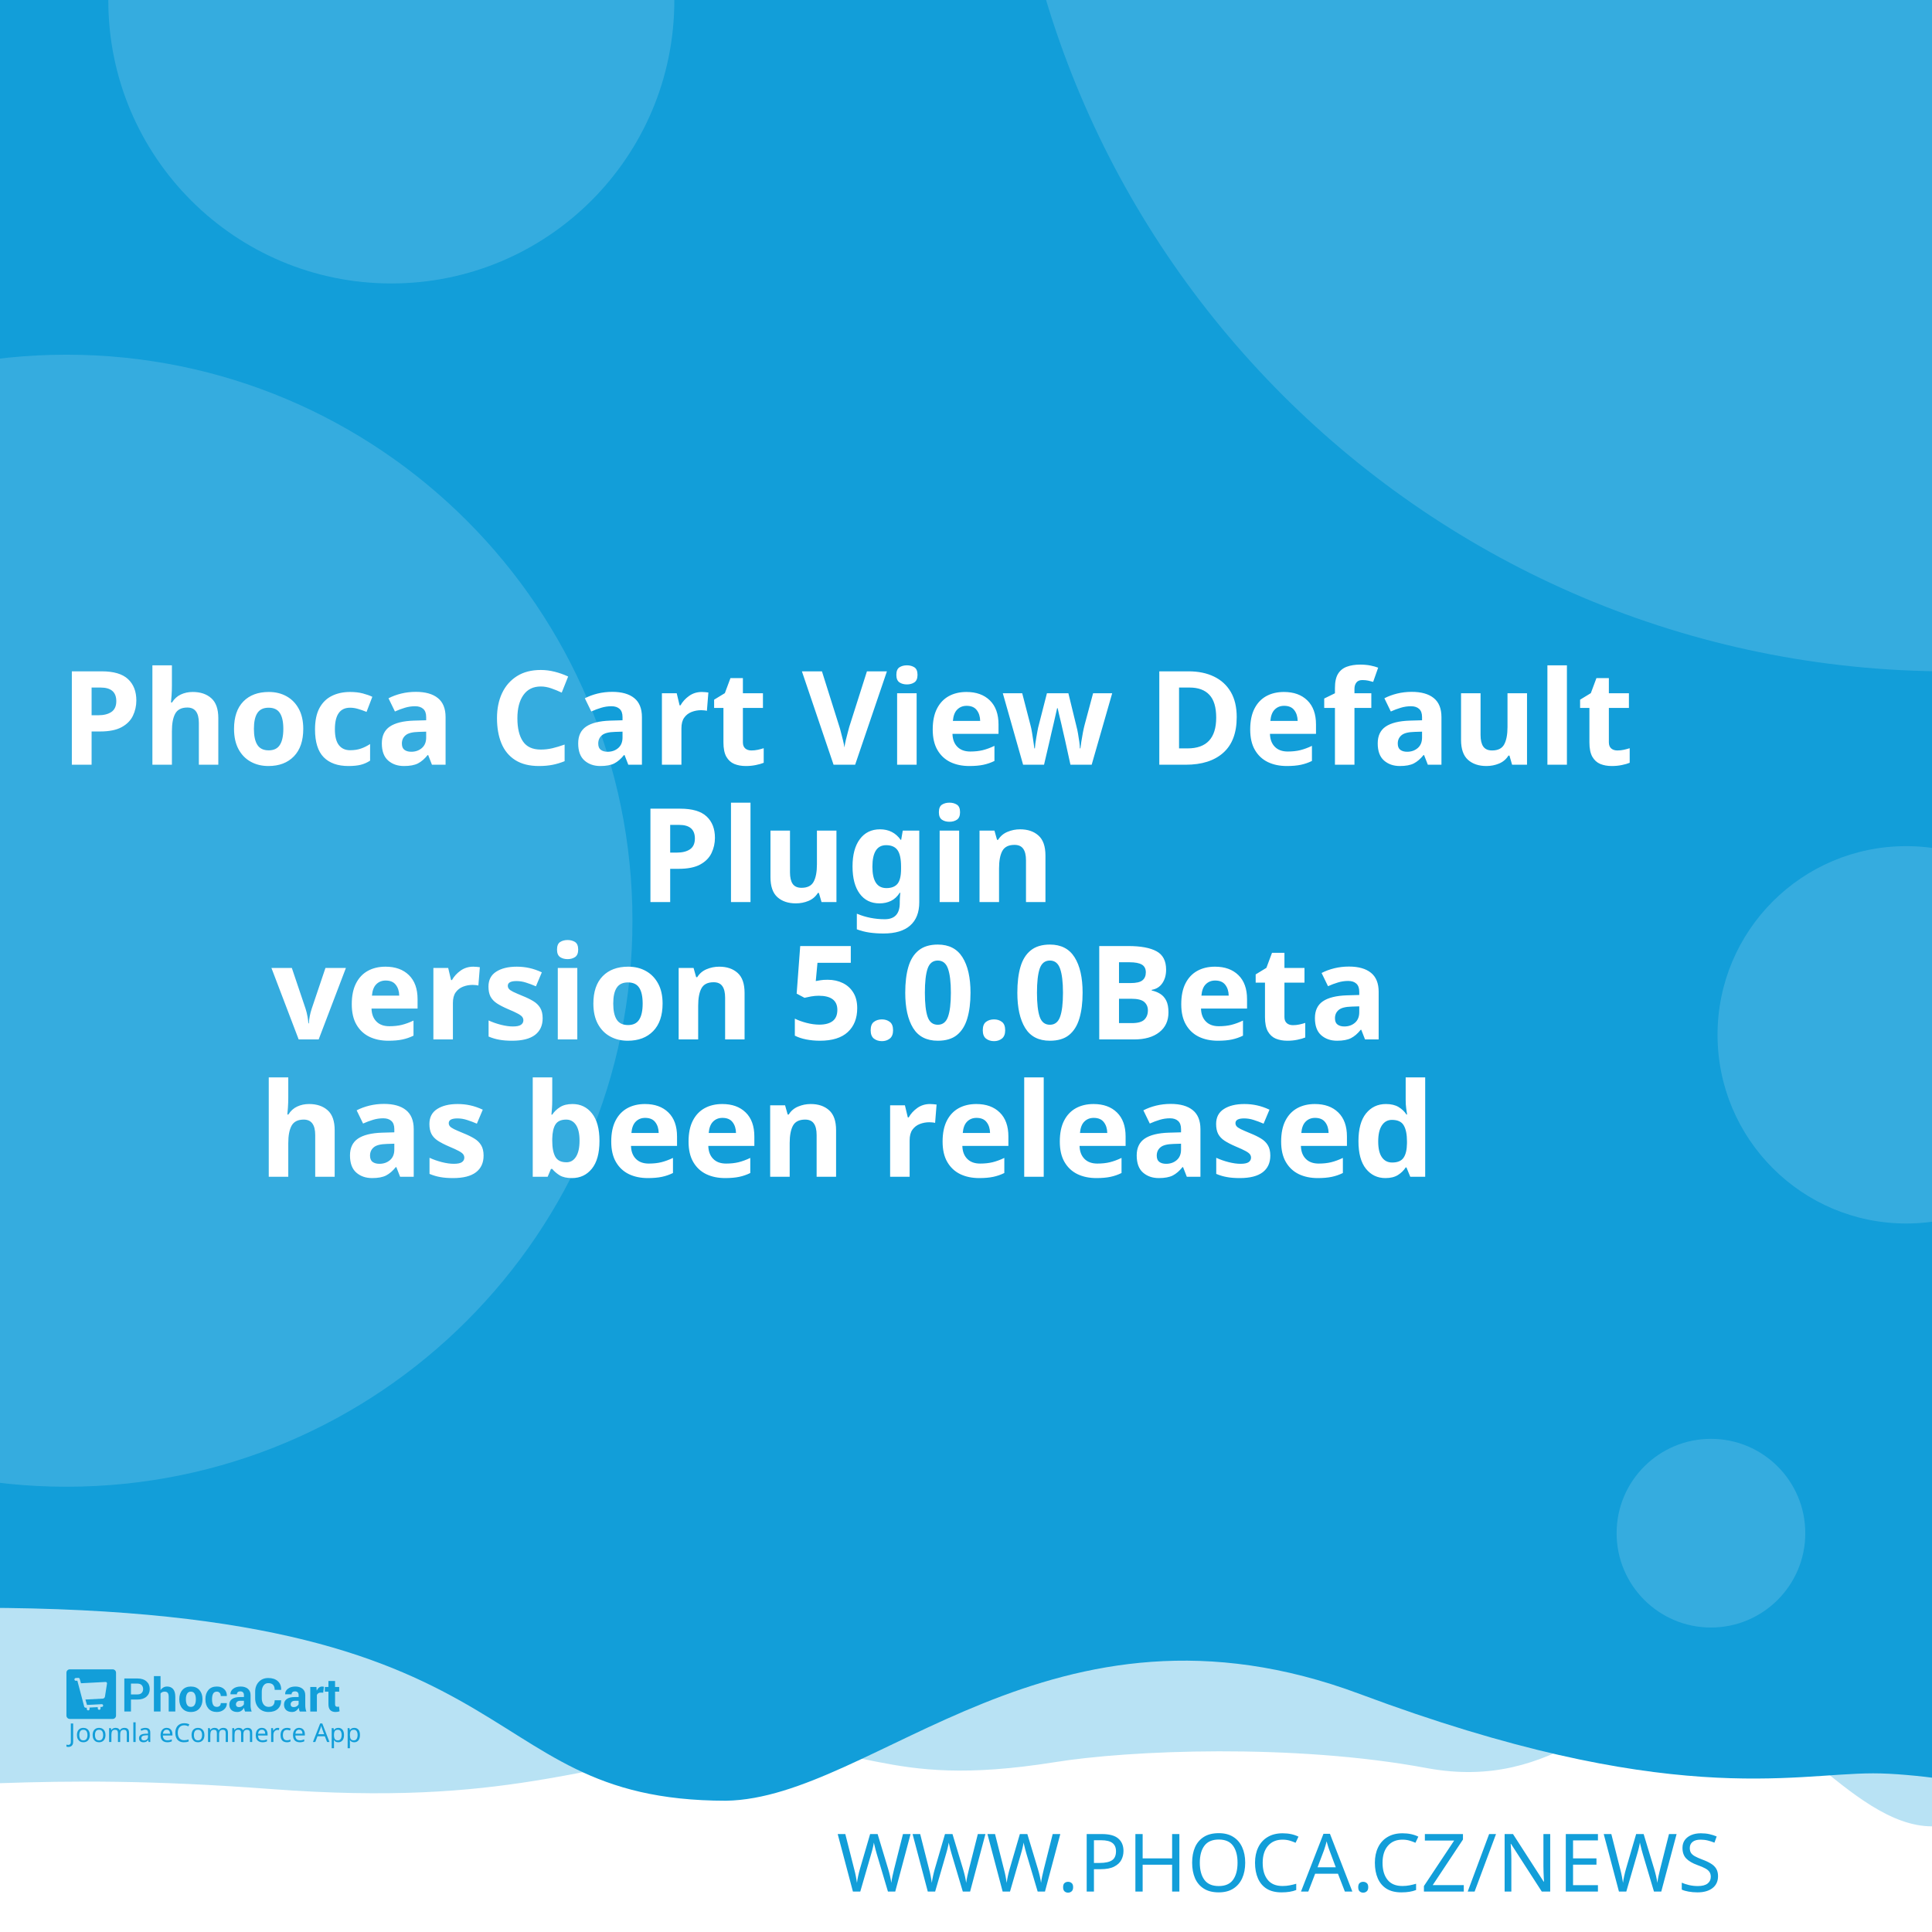
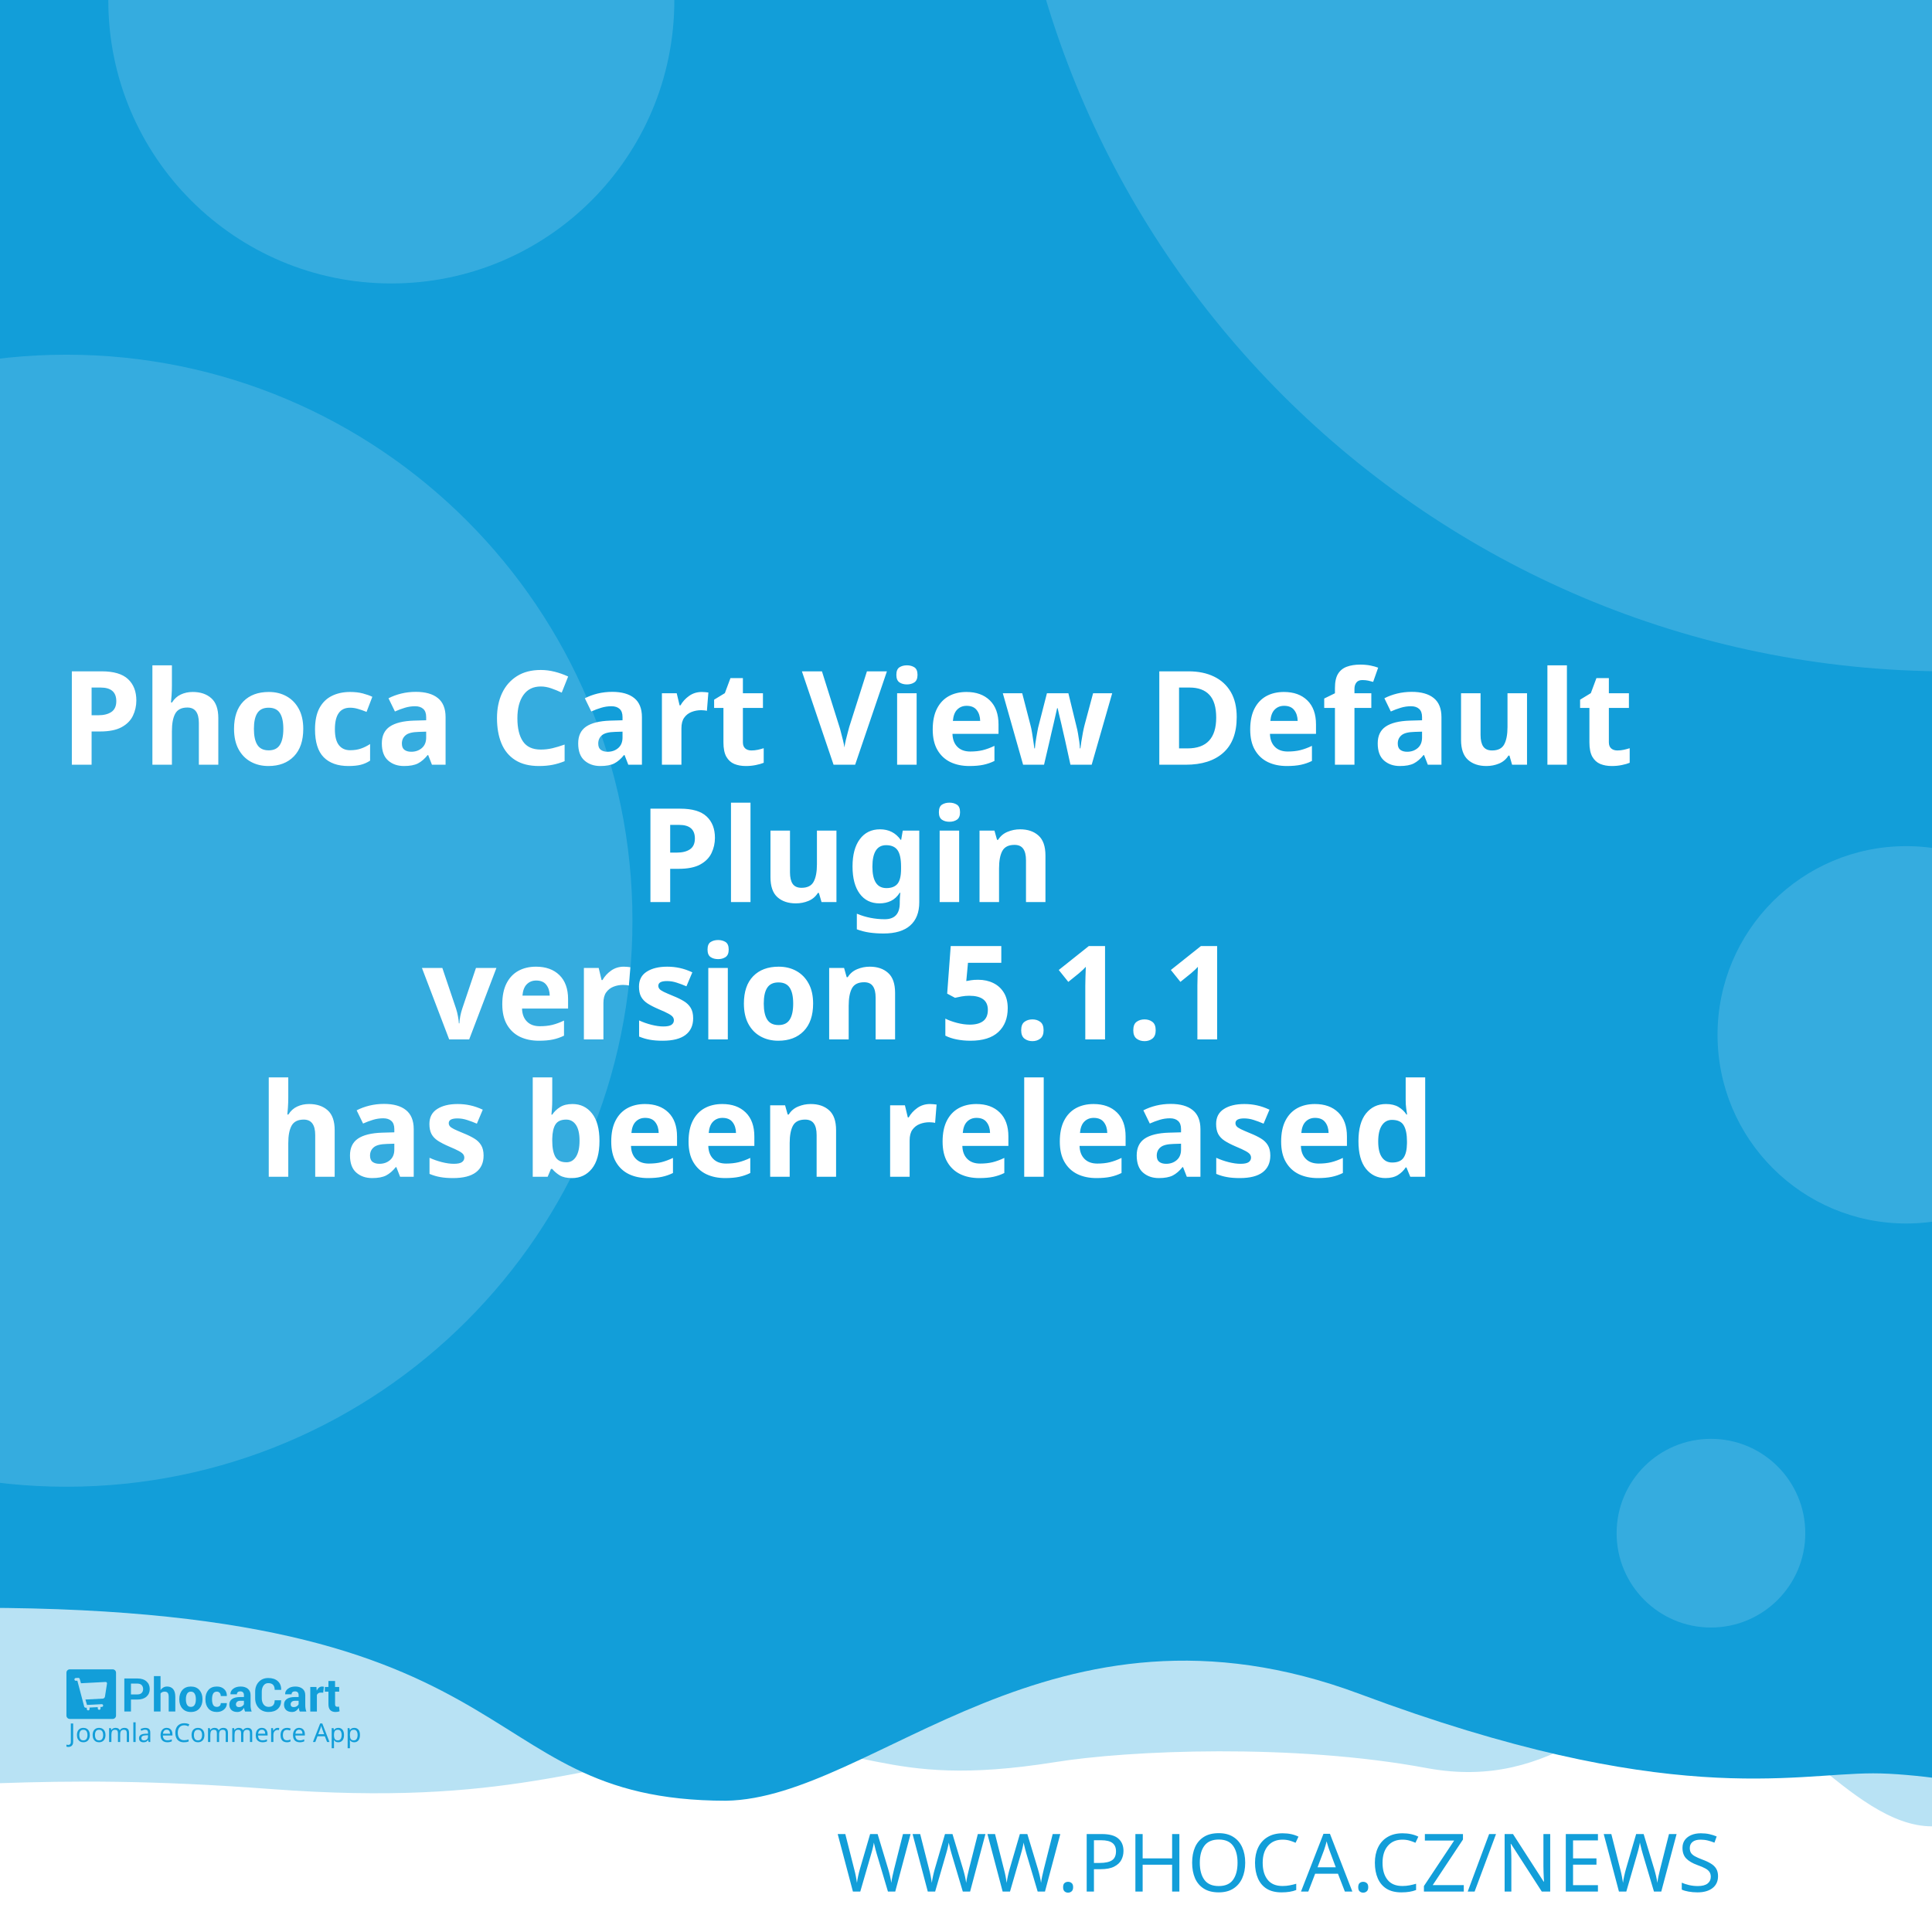
<svg xmlns="http://www.w3.org/2000/svg" width="512" height="512" viewBox="0 0 512 512" version="1.1" id="svg5">
  <defs id="defs2" />
  <g id="layer1">
    <path d="m -288.549,96.962 a 6.384,6.384 0 0 0 -6.384,6.384 v 81.087 a 6.384,6.384 0 0 0 6.384,6.384 h 81.083 a 6.384,6.384 0 0 0 6.384,-6.384 v -81.087 a 6.384,6.384 0 0 0 -6.384,-6.384 z m 16.084,16.188 c 0.591,-0.033 1.134,0.125 1.642,0.482 0.508,0.359 0.842,0.809 1.006,1.355 l 2.415,8.308 46.517,-2.44 c 0.829,-0.043 1.521,0.245 2.074,0.86 0.55,0.606 0.769,1.334 0.636,2.174 l -3.898,24.937 c -0.138,0.736 -0.57,1.497 -1.288,2.273 -0.719,0.787 -1.656,1.211 -2.797,1.272 l -32.861,1.721 3.038,10.253 27.775,-1.455 c 0.726,-0.04 1.351,0.178 1.887,0.648 0.523,0.483 0.803,1.086 0.844,1.812 0.038,0.726 -0.178,1.352 -0.648,1.887 -0.483,0.525 -1.086,0.806 -1.812,0.844 l -2.597,0.137 0.137,2.593 c 0.038,0.729 -0.178,1.356 -0.661,1.879 -0.472,0.535 -1.071,0.819 -1.8,0.856 -0.726,0.038 -1.353,-0.178 -1.879,-0.661 -0.535,-0.472 -0.814,-1.073 -0.852,-1.8 l -0.137,-2.593 -15.573,0.81 0.133,2.597 c 0.038,0.729 -0.176,1.356 -0.648,1.879 -0.483,0.535 -1.086,0.818 -1.812,0.856 -0.726,0.04 -1.352,-0.178 -1.887,-0.661 -0.525,-0.472 -0.806,-1.073 -0.844,-1.8 l -0.137,-2.597 -1.608,0.083 c -0.623,0.033 -1.193,-0.112 -1.721,-0.428 -0.515,-0.317 -0.883,-0.632 -1.11,-0.931 l -0.287,-0.507 -13.05,-49.343 -2.805,0.146 c -0.696,0.038 -1.312,-0.181 -1.858,-0.661 -0.545,-0.472 -0.835,-1.069 -0.873,-1.795 -0.038,-0.729 0.186,-1.353 0.682,-1.879 0.493,-0.535 1.083,-0.818 1.779,-0.856 z" style="fill:#ffffff;stroke-width:1;paint-order:stroke fill markers" id="path400" />
    <rect style="opacity:1;fill:#ffffff;stroke-width:5;stroke-linejoin:round;paint-order:stroke fill markers" id="rect723" width="512" height="512" x="0" y="0" />
    <path id="rect4460" style="opacity:0.3;fill:#129ed9;fill-opacity:1;stroke-width:5;stroke-linejoin:round;paint-order:stroke fill markers" d="M -256,4 H 768 v 480 c 0,0 -42.667,-10 -64,-10 -21.333,0 -42.408,10 -64,10 -21.592,0 -42.667,-10 -64,-10 -21.333,0 -42.408,10 -64,10 -21.592,0 -41.887,-34.701 -63.221,-34.701 -21.333,0 -35.645,25.795 -70.761,19.246 -35.116,-6.549 -78.862,-4.741 -98.515,-1.547 -47.289,7.533 -49.247,-6.724 -87.369,-3.311 -38.122,3.413 -56.921,15.193 -120.307,10.429 -63.387,-4.764 -84.091,0.698 -135.827,-0.116 -21.333,0 -42.408,10 -64,10 -21.592,0 -42.667,-10 -64,-10 -21.333,0 -64,10 -64,10 z" />
    <path id="rect4460-5" style="fill:#129ed9;fill-opacity:1;stroke-width:5;stroke-linejoin:round;paint-order:stroke fill markers" d="M -316,4.9999998e-7 H 708 V 480 c 0,0 -42.667,-10 -64,-10 -21.333,0 -42.408,10 -64,10 -21.592,0 -62.256,-10.048 -83.59,-10.048 -21.333,0 -54.449,9.448 -136.059,-21.03 -81.61,-30.478 -128.583,27.669 -167.971,28.291 -70.795,-0.042 -47.303,-54.288 -212.561,-50.983 C -185.439,429.534 -38.408,480 -60,480 c -21.592,0 -42.667,-10 -64,-10 -21.333,0 -42.408,10 -64,10 -21.592,0 -42.667,-10 -64,-10 -21.333,0 -64,10 -64,10 z" />
    <text xml:space="preserve" style="font-style:normal;font-weight:normal;font-size:21.333px;line-height:1.25;font-family:sans-serif;fill:#129ed9;fill-opacity:1;stroke:none" x="484.042" y="501.277" id="text2910-3-7">
      <tspan id="tspan2908-6-5" x="484.042" y="501.277" style="font-style:normal;font-variant:normal;font-weight:300;font-stretch:normal;font-size:21.333px;font-family:Montserrat;-inkscape-font-specification:'Montserrat Light';text-align:end;text-anchor:end;fill:#129ed9;fill-opacity:1">WWW.PHOCA.CZ/NEWS</tspan>
    </text>
    <text xml:space="preserve" style="font-style:normal;font-variant:normal;font-weight:600;font-stretch:normal;font-size:34.667px;line-height:1.05;font-family:Rubik;-inkscape-font-specification:'Rubik Semi-Bold';fill:#ffffff;fill-opacity:1;stroke:none" x="256" y="165" id="text11252">
      <tspan x="256" y="165" id="tspan403" style="text-align:center;text-anchor:middle" />
      <tspan x="256" y="202.659" style="font-size:34.667px;text-align:center;text-anchor:middle" id="tspan442">Phoca Cart View Default</tspan>
      <tspan x="256" y="239.059" style="font-size:34.667px;text-align:center;text-anchor:middle" id="tspan444">Plugin</tspan>
-       <tspan x="256" y="275.459" id="tspan1992" style="font-size:34.667px;text-align:center;text-anchor:middle">version 5.0.0Beta
+       <tspan x="256" y="275.459" id="tspan1992" style="font-size:34.667px;text-align:center;text-anchor:middle">version 5.1.1
</tspan>
      <tspan x="256" y="311.859" id="tspan2906" style="font-size:34.667px;text-align:center;text-anchor:middle">has been released</tspan>
      <tspan x="256" y="348.259" id="tspan1994" style="font-size:34.667px" />
    </text>
    <circle style="opacity:0.15;fill:#ffffff;fill-opacity:1;stroke-width:5;stroke-linejoin:round;paint-order:stroke fill markers" id="path8376" cx="516.67" cy="-72.081" r="250" />
    <circle style="opacity:0.15;fill:#ffffff;fill-opacity:1;stroke-width:5;stroke-linejoin:round;paint-order:stroke fill markers" id="path8376-9" cx="17.604" cy="244" r="150" />
    <circle style="opacity:0.15;fill:#ffffff;fill-opacity:1;stroke-width:5;stroke-linejoin:round;paint-order:stroke fill markers" id="path8376-6" cx="103.704" cy="0.117" r="75" />
    <circle style="opacity:0.15;fill:#ffffff;fill-opacity:1;stroke-width:5;stroke-linejoin:round;paint-order:stroke fill markers" id="path8376-6-2" cx="505.168" cy="274.238" r="50" />
    <g id="g8950" transform="matrix(0.298069,0,0,0.298069,107.3348,335.2596)" style="fill:#129ed9;fill-opacity:1;stroke-width:3.355">
      <g id="g895" transform="translate(-301.0409,359.4151)" style="fill:#129ed9;fill-opacity:1;stroke-width:3.355">
        <g transform="matrix(1.3333,0,0,-1.3333,-75.59,850.15)" fill="#ffffff" image-rendering="optimizeQuality" id="g280" style="clip-rule:evenodd;fill:#129ed9;fill-opacity:1;stroke-width:8.934;shape-rendering:geometricPrecision">
          <path d="m 99.728,617.49 v -7.994 h -4.423 v 22.031 h 8.784 c 2.532,0 4.527,-0.646 5.979,-1.937 1.452,-1.291 2.181,-2.99 2.181,-5.097 0,-2.107 -0.729,-3.801 -2.181,-5.082 -1.452,-1.281 -3.446,-1.921 -5.979,-1.921 z m 0,3.408 h 4.361 c 1.23,0 2.165,0.336 2.801,1.002 0.635,0.671 0.951,1.523 0.951,2.561 0,1.059 -0.315,1.932 -0.946,2.623 -0.63,0.687 -1.566,1.033 -2.806,1.033 H 99.728 Z" id="path262" style="fill:#129ed9;fill-opacity:1;stroke-width:3.355" />
          <path d="m 119.45,623.79 c 0.517,0.749 1.147,1.327 1.891,1.746 0.749,0.418 1.576,0.63 2.485,0.63 1.705,0 3.043,-0.568 4.02,-1.704 0.971,-1.131 1.457,-2.887 1.457,-5.252 v -9.714 h -4.418 v 9.76 c 0,1.276 -0.227,2.174 -0.677,2.706 -0.445,0.532 -1.116,0.795 -2.005,0.795 -0.605,0 -1.137,-0.108 -1.602,-0.325 -0.465,-0.217 -0.847,-0.522 -1.152,-0.919 v -12.017 h -4.418 v 23.611 h 4.418 z" id="path264" style="fill:#129ed9;fill-opacity:1;stroke-width:3.355" />
          <path d="m 131.96,617.83 c 0,2.438 0.682,4.436 2.046,5.996 1.359,1.554 3.25,2.334 5.663,2.334 2.418,0 4.315,-0.774 5.689,-2.329 1.375,-1.549 2.062,-3.553 2.062,-6.001 v -0.32 c 0,-2.458 -0.687,-4.462 -2.051,-6.011 -1.369,-1.544 -3.261,-2.319 -5.674,-2.319 -2.418,0 -4.315,0.775 -5.684,2.319 -1.364,1.549 -2.051,3.553 -2.051,6.011 z m 4.408,-0.31 c 0,-1.487 0.264,-2.68 0.785,-3.584 0.527,-0.899 1.375,-1.348 2.542,-1.348 1.142,0 1.979,0.454 2.506,1.358 0.532,0.904 0.796,2.097 0.796,3.574 v 0.315 c 0,1.446 -0.269,2.629 -0.801,3.542 -0.537,0.914 -1.38,1.374 -2.527,1.374 -1.142,0 -1.979,-0.46 -2.506,-1.379 -0.532,-0.919 -0.796,-2.102 -0.796,-3.537 z" id="path266" style="fill:#129ed9;fill-opacity:1;stroke-width:3.355" />
          <path d="m 157.01,612.59 c 0.79,0 1.421,0.227 1.891,0.682 0.475,0.454 0.713,1.064 0.713,1.828 h 4.015 l 0.041,-0.093 c 0.041,-1.653 -0.579,-3.037 -1.871,-4.152 -1.287,-1.116 -2.883,-1.673 -4.79,-1.673 -2.439,0 -4.325,0.769 -5.648,2.314 -1.318,1.544 -1.979,3.522 -1.979,5.944 v 0.449 c 0,2.412 0.656,4.395 1.974,5.944 1.317,1.554 3.198,2.329 5.638,2.329 2.02,0 3.648,-0.573 4.883,-1.725 1.235,-1.151 1.835,-2.664 1.793,-4.539 l -0.031,-0.088 h -4.026 c 0,0.842 -0.233,1.544 -0.698,2.107 -0.46,0.558 -1.101,0.837 -1.922,0.837 -1.168,0 -1.995,-0.454 -2.475,-1.358 -0.476,-0.904 -0.718,-2.071 -0.718,-3.496 v -0.454 c 0,-1.456 0.243,-2.628 0.718,-3.522 0.48,-0.888 1.312,-1.332 2.491,-1.332" id="path268" style="fill:#129ed9;fill-opacity:1;stroke-width:3.355" />
          <path d="m 175.8,609.49 c -0.165,0.372 -0.305,0.764 -0.419,1.183 -0.119,0.413 -0.202,0.837 -0.248,1.27 -0.455,-0.8 -1.054,-1.456 -1.798,-1.978 -0.739,-0.521 -1.628,-0.785 -2.656,-0.785 -1.715,0 -3.038,0.439 -3.963,1.322 -0.93,0.883 -1.395,2.086 -1.395,3.604 0,1.606 0.62,2.845 1.855,3.729 1.235,0.883 3.038,1.322 5.41,1.322 h 2.47 v 1.301 c 0,0.785 -0.207,1.394 -0.62,1.828 -0.413,0.434 -1.023,0.651 -1.834,0.651 -0.713,0 -1.266,-0.175 -1.653,-0.522 -0.393,-0.346 -0.584,-0.826 -0.584,-1.446 l -4.268,0.016 -0.016,0.093 c -0.072,1.379 0.527,2.572 1.798,3.579 1.271,1.002 2.946,1.503 5.013,1.503 1.958,0 3.545,-0.496 4.769,-1.492 1.22,-0.992 1.829,-2.406 1.829,-4.24 v -6.76 c 0,-0.769 0.062,-1.492 0.176,-2.164 0.119,-0.676 0.299,-1.348 0.553,-2.014 z m -4.046,2.943 c 0.78,0 1.468,0.191 2.077,0.574 0.605,0.382 1.013,0.826 1.225,1.332 v 2.308 h -2.47 c -0.935,0 -1.648,-0.232 -2.134,-0.702 -0.481,-0.47 -0.724,-1.033 -0.724,-1.699 0,-0.542 0.181,-0.981 0.542,-1.312 0.367,-0.336 0.858,-0.501 1.483,-0.501" id="path270" style="fill:#129ed9;fill-opacity:1;stroke-width:3.355" />
          <path d="m 199.84,617.01 0.031,-0.088 c 0.041,-2.37 -0.682,-4.25 -2.17,-5.645 -1.488,-1.394 -3.555,-2.091 -6.201,-2.091 -2.656,0 -4.811,0.852 -6.464,2.556 -1.653,1.704 -2.486,3.894 -2.486,6.579 v 4.369 c 0,2.67 0.812,4.86 2.424,6.574 1.617,1.715 3.715,2.572 6.299,2.572 2.723,0 4.852,-0.697 6.386,-2.097 1.535,-1.399 2.284,-3.305 2.243,-5.717 l -0.031,-0.088 h -4.299 c 0,1.451 -0.346,2.561 -1.044,3.336 -0.698,0.769 -1.783,1.157 -3.255,1.157 -1.323,0 -2.372,-0.537 -3.147,-1.606 -0.78,-1.074 -1.168,-2.438 -1.168,-4.1 v -4.39 c 0,-1.683 0.408,-3.057 1.225,-4.131 0.822,-1.069 1.922,-1.606 3.317,-1.606 1.38,0 2.403,0.372 3.064,1.11 0.661,0.744 0.992,1.844 0.992,3.305 z" id="path272" style="fill:#129ed9;fill-opacity:1;stroke-width:3.355" />
          <path d="m 212.27,609.49 c -0.165,0.372 -0.305,0.764 -0.419,1.183 -0.119,0.413 -0.202,0.837 -0.248,1.27 -0.455,-0.8 -1.054,-1.456 -1.798,-1.978 -0.739,-0.521 -1.628,-0.785 -2.656,-0.785 -1.716,0 -3.038,0.439 -3.963,1.322 -0.93,0.883 -1.395,2.086 -1.395,3.604 0,1.606 0.62,2.845 1.855,3.729 1.235,0.883 3.039,1.322 5.41,1.322 h 2.47 v 1.301 c 0,0.785 -0.207,1.394 -0.62,1.828 -0.413,0.434 -1.023,0.651 -1.834,0.651 -0.713,0 -1.266,-0.175 -1.654,-0.522 -0.393,-0.346 -0.584,-0.826 -0.584,-1.446 l -4.268,0.016 -0.016,0.093 c -0.072,1.379 0.527,2.572 1.798,3.579 1.271,1.002 2.945,1.503 5.013,1.503 1.958,0 3.545,-0.496 4.769,-1.492 1.22,-0.992 1.829,-2.406 1.829,-4.24 v -6.76 c 0,-0.769 0.062,-1.492 0.176,-2.164 0.119,-0.676 0.3,-1.348 0.553,-2.014 z m -4.046,2.943 c 0.78,0 1.468,0.191 2.077,0.574 0.605,0.382 1.013,0.826 1.224,1.332 v 2.308 h -2.47 c -0.935,0 -1.649,-0.232 -2.134,-0.702 -0.481,-0.47 -0.723,-1.033 -0.723,-1.699 0,-0.542 0.181,-0.981 0.542,-1.312 0.367,-0.336 0.858,-0.501 1.483,-0.501" id="path274" style="fill:#129ed9;fill-opacity:1;stroke-width:3.355" />
          <path d="m 227.92,622.06 -1.617,0.046 c -0.656,0 -1.199,-0.134 -1.623,-0.408 -0.423,-0.274 -0.744,-0.656 -0.966,-1.152 v -11.052 h -4.408 v 16.36 h 4.103 l 0.196,-2.422 c 0.382,0.857 0.883,1.528 1.494,2.009 0.61,0.48 1.312,0.723 2.108,0.723 0.223,0 0.429,-0.015 0.615,-0.052 0.186,-0.036 0.377,-0.077 0.568,-0.129 z" id="path276" style="fill:#129ed9;fill-opacity:1;stroke-width:3.355" />
          <path d="m 235.83,629.86 v -4.007 h 2.754 v -3.099 H 235.83 v -8.33 c 0,-0.635 0.129,-1.09 0.393,-1.363 0.263,-0.274 0.615,-0.408 1.059,-0.408 0.232,0 0.434,0.01 0.599,0.036 0.166,0.026 0.362,0.072 0.579,0.129 l 0.383,-3.181 c -0.445,-0.155 -0.878,-0.268 -1.302,-0.341 -0.424,-0.078 -0.884,-0.114 -1.38,-0.114 -1.524,0 -2.697,0.418 -3.519,1.255 -0.822,0.837 -1.235,2.159 -1.235,3.977 v 8.34 h -2.392 v 3.099 h 2.392 v 4.007 z" id="path278" style="fill:#129ed9;fill-opacity:1;stroke-width:3.355" />
        </g>
        <g fill="#ffffff" fill-rule="evenodd" image-rendering="optimizeQuality" stroke-width="1.934" aria-label="Joomla eCommerce App" id="g318" style="clip-rule:evenodd;fill:#129ed9;fill-opacity:1;shape-rendering:geometricPrecision">
          <path d="M 1.704,69 Q 1.151,69 0.736,68.908 0.321,68.839 -0.002,68.7 v -1.752 q 0.369,0.092 0.784,0.161 0.415,0.069 0.876,0.069 0.576,0 1.083,-0.231 0.53,-0.231 0.853,-0.807 0.323,-0.576 0.323,-1.614 v -16.368 h 2.075 v 16.206 q 0,2.374 -1.176,3.504 -1.176,1.13 -3.112,1.13 z" id="path282" style="fill:#129ed9;fill-opacity:1;stroke-width:1.934" />
          <path d="m 20.792,58.419 q 0,3.066 -1.568,4.749 -1.545,1.683 -4.196,1.683 -1.637,0 -2.928,-0.738 -1.268,-0.761 -2.006,-2.19 -0.738,-1.452 -0.738,-3.504 0,-3.066 1.545,-4.726 1.545,-1.66 4.196,-1.66 1.683,0 2.951,0.761 1.291,0.738 2.006,2.167 0.738,1.406 0.738,3.458 z m -9.336,0 q 0,2.19 0.853,3.481 0.876,1.268 2.766,1.268 1.867,0 2.743,-1.268 0.876,-1.291 0.876,-3.481 0,-2.19 -0.876,-3.435 -0.876,-1.245 -2.766,-1.245 -1.89,0 -2.743,1.245 -0.853,1.245 -0.853,3.435 z" id="path284" style="fill:#129ed9;fill-opacity:1;stroke-width:1.934" />
          <path d="m 34.739,58.419 q 0,3.066 -1.568,4.749 -1.545,1.683 -4.196,1.683 -1.637,0 -2.928,-0.738 -1.268,-0.761 -2.006,-2.19 -0.738,-1.452 -0.738,-3.504 0,-3.066 1.545,-4.726 1.545,-1.66 4.196,-1.66 1.683,0 2.951,0.761 1.291,0.738 2.006,2.167 0.738,1.406 0.738,3.458 z m -9.336,0 q 0,2.19 0.853,3.481 0.876,1.268 2.766,1.268 1.867,0 2.743,-1.268 0.876,-1.291 0.876,-3.481 0,-2.19 -0.876,-3.435 -0.876,-1.245 -2.766,-1.245 -1.89,0 -2.743,1.245 -0.853,1.245 -0.853,3.435 z" id="path286" style="fill:#129ed9;fill-opacity:1;stroke-width:1.934" />
          <path d="m 51.499,52.033 q 2.098,0 3.135,1.083 1.037,1.06 1.037,3.458 V 64.62 H 53.666 v -7.953 q 0,-2.928 -2.513,-2.928 -1.798,0 -2.582,1.037 -0.761,1.037 -0.761,3.02 V 64.62 h -2.006 v -7.953 q 0,-2.928 -2.536,-2.928 -1.867,0 -2.582,1.153 -0.715,1.153 -0.715,3.32 v 6.409 h -2.029 v -12.356 h 1.637 l 0.3,1.683 h 0.115 q 0.576,-0.968 1.545,-1.429 0.991,-0.484 2.098,-0.484 2.905,0 3.781,2.075 h 0.115 q 0.622,-1.06 1.683,-1.568 1.083,-0.507 2.282,-0.507 z" id="path288" style="fill:#129ed9;fill-opacity:1;stroke-width:1.934" />
          <path d="M 61.527,64.62 H 59.498 V 47.1 h 2.029 z" id="path290" style="fill:#129ed9;fill-opacity:1;stroke-width:1.934" />
          <path d="m 70.126,52.056 q 2.259,0 3.343,0.991 1.083,0.991 1.083,3.158 v 8.414 h -1.475 l -0.392,-1.752 h -0.092 q -0.807,1.014 -1.706,1.498 -0.876,0.484 -2.444,0.484 -1.683,0 -2.789,-0.876 -1.107,-0.899 -1.107,-2.789 0,-1.844 1.452,-2.836 1.452,-1.014 4.472,-1.107 l 2.098,-0.069 v -0.738 q 0,-1.545 -0.669,-2.144 -0.669,-0.599 -1.89,-0.599 -0.968,0 -1.844,0.3 -0.876,0.277 -1.637,0.645 l -0.622,-1.522 q 0.807,-0.438 1.913,-0.738 1.107,-0.323 2.305,-0.323 z m 0.599,6.593 q -2.305,0.092 -3.204,0.738 -0.876,0.645 -0.876,1.821 0,1.037 0.622,1.522 0.645,0.484 1.637,0.484 1.568,0 2.605,-0.853 1.037,-0.876 1.037,-2.674 v -1.107 z" id="path292" style="fill:#129ed9;fill-opacity:1;stroke-width:1.934" />
          <path d="m 89.144,52.033 q 1.591,0 2.72,0.692 1.153,0.692 1.752,1.96 0.622,1.245 0.622,2.928 v 1.222 h -8.46 q 0.046,2.098 1.06,3.204 1.037,1.083 2.882,1.083 1.176,0 2.075,-0.207 0.922,-0.231 1.89,-0.645 v 1.775 q -0.945,0.415 -1.867,0.599 -0.922,0.207 -2.19,0.207 -1.752,0 -3.112,-0.715 -1.337,-0.715 -2.098,-2.121 -0.738,-1.429 -0.738,-3.481 0,-2.029 0.669,-3.481 0.692,-1.452 1.913,-2.236 1.245,-0.784 2.882,-0.784 z m -0.023,1.66 q -1.452,0 -2.305,0.945 -0.83,0.922 -0.991,2.582 h 6.293 q -0.023,-1.568 -0.738,-2.536 -0.715,-0.991 -2.259,-0.991 z" id="path294" style="fill:#129ed9;fill-opacity:1;stroke-width:1.934" />
          <path d="m 104.71,49.751 q -2.651,0 -4.173,1.775 -1.522,1.775 -1.522,4.864 0,3.066 1.406,4.864 1.429,1.775 4.265,1.775 1.083,0 2.052,-0.184 0.968,-0.184 1.89,-0.461 v 1.798 q -0.922,0.346 -1.913,0.507 -0.968,0.161 -2.328,0.161 -2.513,0 -4.196,-1.037 -1.683,-1.037 -2.536,-2.951 -0.83,-1.913 -0.83,-4.495 0,-2.49 0.899,-4.38 0.922,-1.913 2.697,-2.974 1.775,-1.083 4.311,-1.083 2.605,0 4.541,0.968 l -0.83,1.752 q -0.761,-0.346 -1.706,-0.622 -0.922,-0.277 -2.029,-0.277 z" id="path296" style="fill:#129ed9;fill-opacity:1;stroke-width:1.934" />
          <path d="m 122.69,58.419 q 0,3.066 -1.568,4.749 -1.545,1.683 -4.196,1.683 -1.637,0 -2.928,-0.738 -1.268,-0.761 -2.006,-2.19 -0.738,-1.452 -0.738,-3.504 0,-3.066 1.545,-4.726 1.545,-1.66 4.196,-1.66 1.683,0 2.951,0.761 1.291,0.738 2.006,2.167 0.738,1.406 0.738,3.458 z m -9.336,0 q 0,2.19 0.853,3.481 0.876,1.268 2.766,1.268 1.867,0 2.743,-1.268 0.876,-1.291 0.876,-3.481 0,-2.19 -0.876,-3.435 -0.876,-1.245 -2.766,-1.245 -1.89,0 -2.743,1.245 -0.853,1.245 -0.853,3.435 z" id="path298" style="fill:#129ed9;fill-opacity:1;stroke-width:1.934" />
          <path d="m 139.45,52.033 q 2.098,0 3.135,1.083 1.037,1.06 1.037,3.458 V 64.62 h -2.006 v -7.953 q 0,-2.928 -2.513,-2.928 -1.798,0 -2.582,1.037 -0.761,1.037 -0.761,3.02 V 64.62 h -2.006 v -7.953 q 0,-2.928 -2.536,-2.928 -1.867,0 -2.582,1.153 -0.715,1.153 -0.715,3.32 v 6.409 h -2.029 v -12.356 h 1.637 l 0.3,1.683 h 0.115 q 0.576,-0.968 1.545,-1.429 0.991,-0.484 2.098,-0.484 2.905,0 3.781,2.075 h 0.115 q 0.622,-1.06 1.683,-1.568 1.083,-0.507 2.282,-0.507 z" id="path300" style="fill:#129ed9;fill-opacity:1;stroke-width:1.934" />
          <path d="m 161,52.033 q 2.098,0 3.135,1.083 1.037,1.06 1.037,3.458 V 64.62 h -2.006 v -7.953 q 0,-2.928 -2.513,-2.928 -1.798,0 -2.582,1.037 -0.761,1.037 -0.761,3.02 V 64.62 h -2.006 v -7.953 q 0,-2.928 -2.536,-2.928 -1.867,0 -2.582,1.153 -0.715,1.153 -0.715,3.32 v 6.409 h -2.029 v -12.356 h 1.637 l 0.3,1.683 h 0.115 q 0.576,-0.968 1.545,-1.429 0.991,-0.484 2.098,-0.484 2.905,0 3.781,2.075 h 0.115 q 0.622,-1.06 1.683,-1.568 1.083,-0.507 2.282,-0.507 z" id="path302" style="fill:#129ed9;fill-opacity:1;stroke-width:1.934" />
          <path d="m 173.77,52.033 q 1.591,0 2.72,0.692 1.153,0.692 1.752,1.96 0.622,1.245 0.622,2.928 v 1.222 h -8.46 q 0.046,2.098 1.06,3.204 1.037,1.083 2.882,1.083 1.176,0 2.075,-0.207 0.922,-0.231 1.89,-0.645 v 1.775 q -0.945,0.415 -1.867,0.599 -0.922,0.207 -2.19,0.207 -1.752,0 -3.112,-0.715 -1.337,-0.715 -2.098,-2.121 -0.738,-1.429 -0.738,-3.481 0,-2.029 0.669,-3.481 0.692,-1.452 1.913,-2.236 1.245,-0.784 2.882,-0.784 z m -0.023,1.66 q -1.452,0 -2.305,0.945 -0.83,0.922 -0.991,2.582 h 6.293 q -0.023,-1.568 -0.738,-2.536 -0.715,-0.991 -2.259,-0.991 z" id="path304" style="fill:#129ed9;fill-opacity:1;stroke-width:1.934" />
          <path d="m 187.76,52.033 q 0.346,0 0.738,0.046 0.415,0.023 0.715,0.092 l -0.254,1.867 q -0.3,-0.069 -0.669,-0.115 -0.346,-0.046 -0.669,-0.046 -0.945,0 -1.775,0.53 -0.83,0.507 -1.337,1.452 -0.484,0.922 -0.484,2.167 v 6.593 h -2.029 v -12.356 h 1.66 l 0.231,2.259 h 0.092 q 0.599,-1.014 1.545,-1.752 0.945,-0.738 2.236,-0.738 z" id="path306" style="fill:#129ed9;fill-opacity:1;stroke-width:1.934" />
          <path d="m 196.02,64.851 q -1.637,0 -2.928,-0.669 -1.268,-0.669 -2.006,-2.075 -0.715,-1.406 -0.715,-3.596 0,-2.282 0.761,-3.712 0.761,-1.429 2.052,-2.098 1.314,-0.669 2.974,-0.669 0.945,0 1.821,0.207 0.876,0.184 1.429,0.461 l -0.622,1.683 q -0.553,-0.207 -1.291,-0.392 -0.738,-0.184 -1.383,-0.184 -3.642,0 -3.642,4.68 0,2.236 0.876,3.435 0.899,1.176 2.651,1.176 1.014,0 1.775,-0.207 0.784,-0.207 1.429,-0.507 v 1.798 q -0.622,0.323 -1.383,0.484 -0.738,0.184 -1.798,0.184 z" id="path308" style="fill:#129ed9;fill-opacity:1;stroke-width:1.934" />
          <path d="m 206.9,52.033 q 1.591,0 2.72,0.692 1.153,0.692 1.752,1.96 0.622,1.245 0.622,2.928 v 1.222 h -8.46 q 0.046,2.098 1.06,3.204 1.037,1.083 2.882,1.083 1.176,0 2.075,-0.207 0.922,-0.231 1.89,-0.645 v 1.775 q -0.945,0.415 -1.867,0.599 -0.922,0.207 -2.19,0.207 -1.752,0 -3.112,-0.715 -1.337,-0.715 -2.098,-2.121 -0.738,-1.429 -0.738,-3.481 0,-2.029 0.669,-3.481 0.692,-1.452 1.913,-2.236 1.245,-0.784 2.882,-0.784 z m -0.023,1.66 q -1.452,0 -2.305,0.945 -0.83,0.922 -0.991,2.582 h 6.293 q -0.023,-1.568 -0.738,-2.536 -0.715,-0.991 -2.259,-0.991 z" id="path310" style="fill:#129ed9;fill-opacity:1;stroke-width:1.934" />
          <path d="m 231.73,64.62 -1.983,-5.095 h -6.524 l -1.96,5.095 h -2.098 l 6.432,-16.529 h 1.867 l 6.409,16.529 z m -4.449,-11.918 q -0.069,-0.184 -0.231,-0.669 -0.161,-0.484 -0.323,-0.991 -0.138,-0.53 -0.231,-0.807 -0.161,0.715 -0.369,1.406 -0.207,0.669 -0.346,1.06 l -1.867,4.979 h 5.21 z" id="path312" style="fill:#129ed9;fill-opacity:1;stroke-width:1.934" />
          <path d="m 241.73,52.033 q 2.282,0 3.665,1.591 1.406,1.591 1.406,4.795 0,3.158 -1.406,4.795 -1.383,1.637 -3.688,1.637 -1.429,0 -2.374,-0.53 -0.922,-0.553 -1.452,-1.268 h -0.138 q 0.046,0.392 0.092,0.991 0.046,0.599 0.046,1.037 v 5.072 h -2.029 v -17.889 h 1.66 l 0.277,1.683 h 0.092 q 0.553,-0.807 1.452,-1.36 0.899,-0.553 2.397,-0.553 z m -0.369,1.706 q -1.89,0 -2.674,1.06 -0.761,1.06 -0.807,3.227 v 0.392 q 0,2.282 0.738,3.527 0.761,1.222 2.789,1.222 1.13,0 1.844,-0.622 0.738,-0.622 1.083,-1.683 0.369,-1.083 0.369,-2.467 0,-2.121 -0.83,-3.389 -0.807,-1.268 -2.513,-1.268 z" id="path314" style="fill:#129ed9;fill-opacity:1;stroke-width:1.934" />
          <path d="m 255.91,52.033 q 2.282,0 3.665,1.591 1.406,1.591 1.406,4.795 0,3.158 -1.406,4.795 -1.383,1.637 -3.688,1.637 -1.429,0 -2.374,-0.53 -0.922,-0.553 -1.452,-1.268 h -0.138 q 0.046,0.392 0.092,0.991 0.046,0.599 0.046,1.037 v 5.072 h -2.029 v -17.889 h 1.66 l 0.277,1.683 h 0.092 q 0.553,-0.807 1.452,-1.36 0.899,-0.553 2.397,-0.553 z m -0.369,1.706 q -1.89,0 -2.674,1.06 -0.761,1.06 -0.807,3.227 v 0.392 q 0,2.282 0.738,3.527 0.761,1.222 2.789,1.222 1.13,0 1.844,-0.622 0.738,-0.622 1.083,-1.683 0.369,-1.083 0.369,-2.467 0,-2.121 -0.83,-3.389 -0.807,-1.268 -2.513,-1.268 z" id="path316" style="fill:#129ed9;fill-opacity:1;stroke-width:1.934" />
        </g>
        <path d="M 3,0 A 3,3 0 0 0 0,3 v 38.107 a 3,3 0 0 0 3,3 h 38.105 a 3,3 0 0 0 3,-3 V 3 a 3,3 0 0 0 -3,-3 z m 7.559,7.607 c 0.278,-0.015 0.533,0.059 0.771,0.227 0.239,0.169 0.396,0.38 0.473,0.637 l 1.135,3.904 21.861,-1.147 c 0.39,-0.02 0.715,0.115 0.975,0.404 0.259,0.285 0.361,0.627 0.299,1.022 l -1.832,11.719 c -0.065,0.346 -0.268,0.703 -0.605,1.068 -0.338,0.37 -0.778,0.569 -1.315,0.598 l -15.443,0.809 1.428,4.818 13.053,-0.684 c 0.341,-0.019 0.635,0.084 0.887,0.305 0.246,0.227 0.378,0.51 0.396,0.852 0.018,0.341 -0.084,0.635 -0.305,0.887 -0.227,0.247 -0.51,0.379 -0.852,0.396 l -1.221,0.064 0.064,1.219 c 0.018,0.343 -0.084,0.637 -0.311,0.883 -0.222,0.252 -0.503,0.385 -0.846,0.402 -0.341,0.018 -0.636,-0.084 -0.883,-0.311 -0.252,-0.222 -0.383,-0.504 -0.4,-0.846 l -0.064,-1.219 -7.318,0.381 0.062,1.221 c 0.018,0.343 -0.083,0.637 -0.305,0.883 -0.227,0.252 -0.51,0.384 -0.852,0.402 -0.341,0.019 -0.635,-0.084 -0.887,-0.311 -0.247,-0.222 -0.379,-0.504 -0.396,-0.846 l -0.064,-1.221 -0.756,0.039 c -0.293,0.015 -0.561,-0.052 -0.809,-0.201 -0.242,-0.149 -0.415,-0.297 -0.521,-0.438 l -0.135,-0.238 -6.133,-23.189 -1.318,0.068 C 8.066,10.184 7.776,10.082 7.52,9.856 7.263,9.634 7.127,9.354 7.11,9.012 7.092,8.67 7.197,8.377 7.43,8.13 7.661,7.878 7.939,7.745 8.266,7.727 Z" fill="#ffffff" style="fill:#129ed9;fill-opacity:1;stroke-width:8.934;paint-order:stroke fill markers" id="path334" />
      </g>
    </g>
    <circle style="opacity:0.15;fill:#ffffff;fill-opacity:1;stroke-width:5;stroke-linejoin:round;paint-order:stroke fill markers" id="path8376-6-2-1" cx="453.421" cy="406.309" r="25" />
  </g>
</svg>
